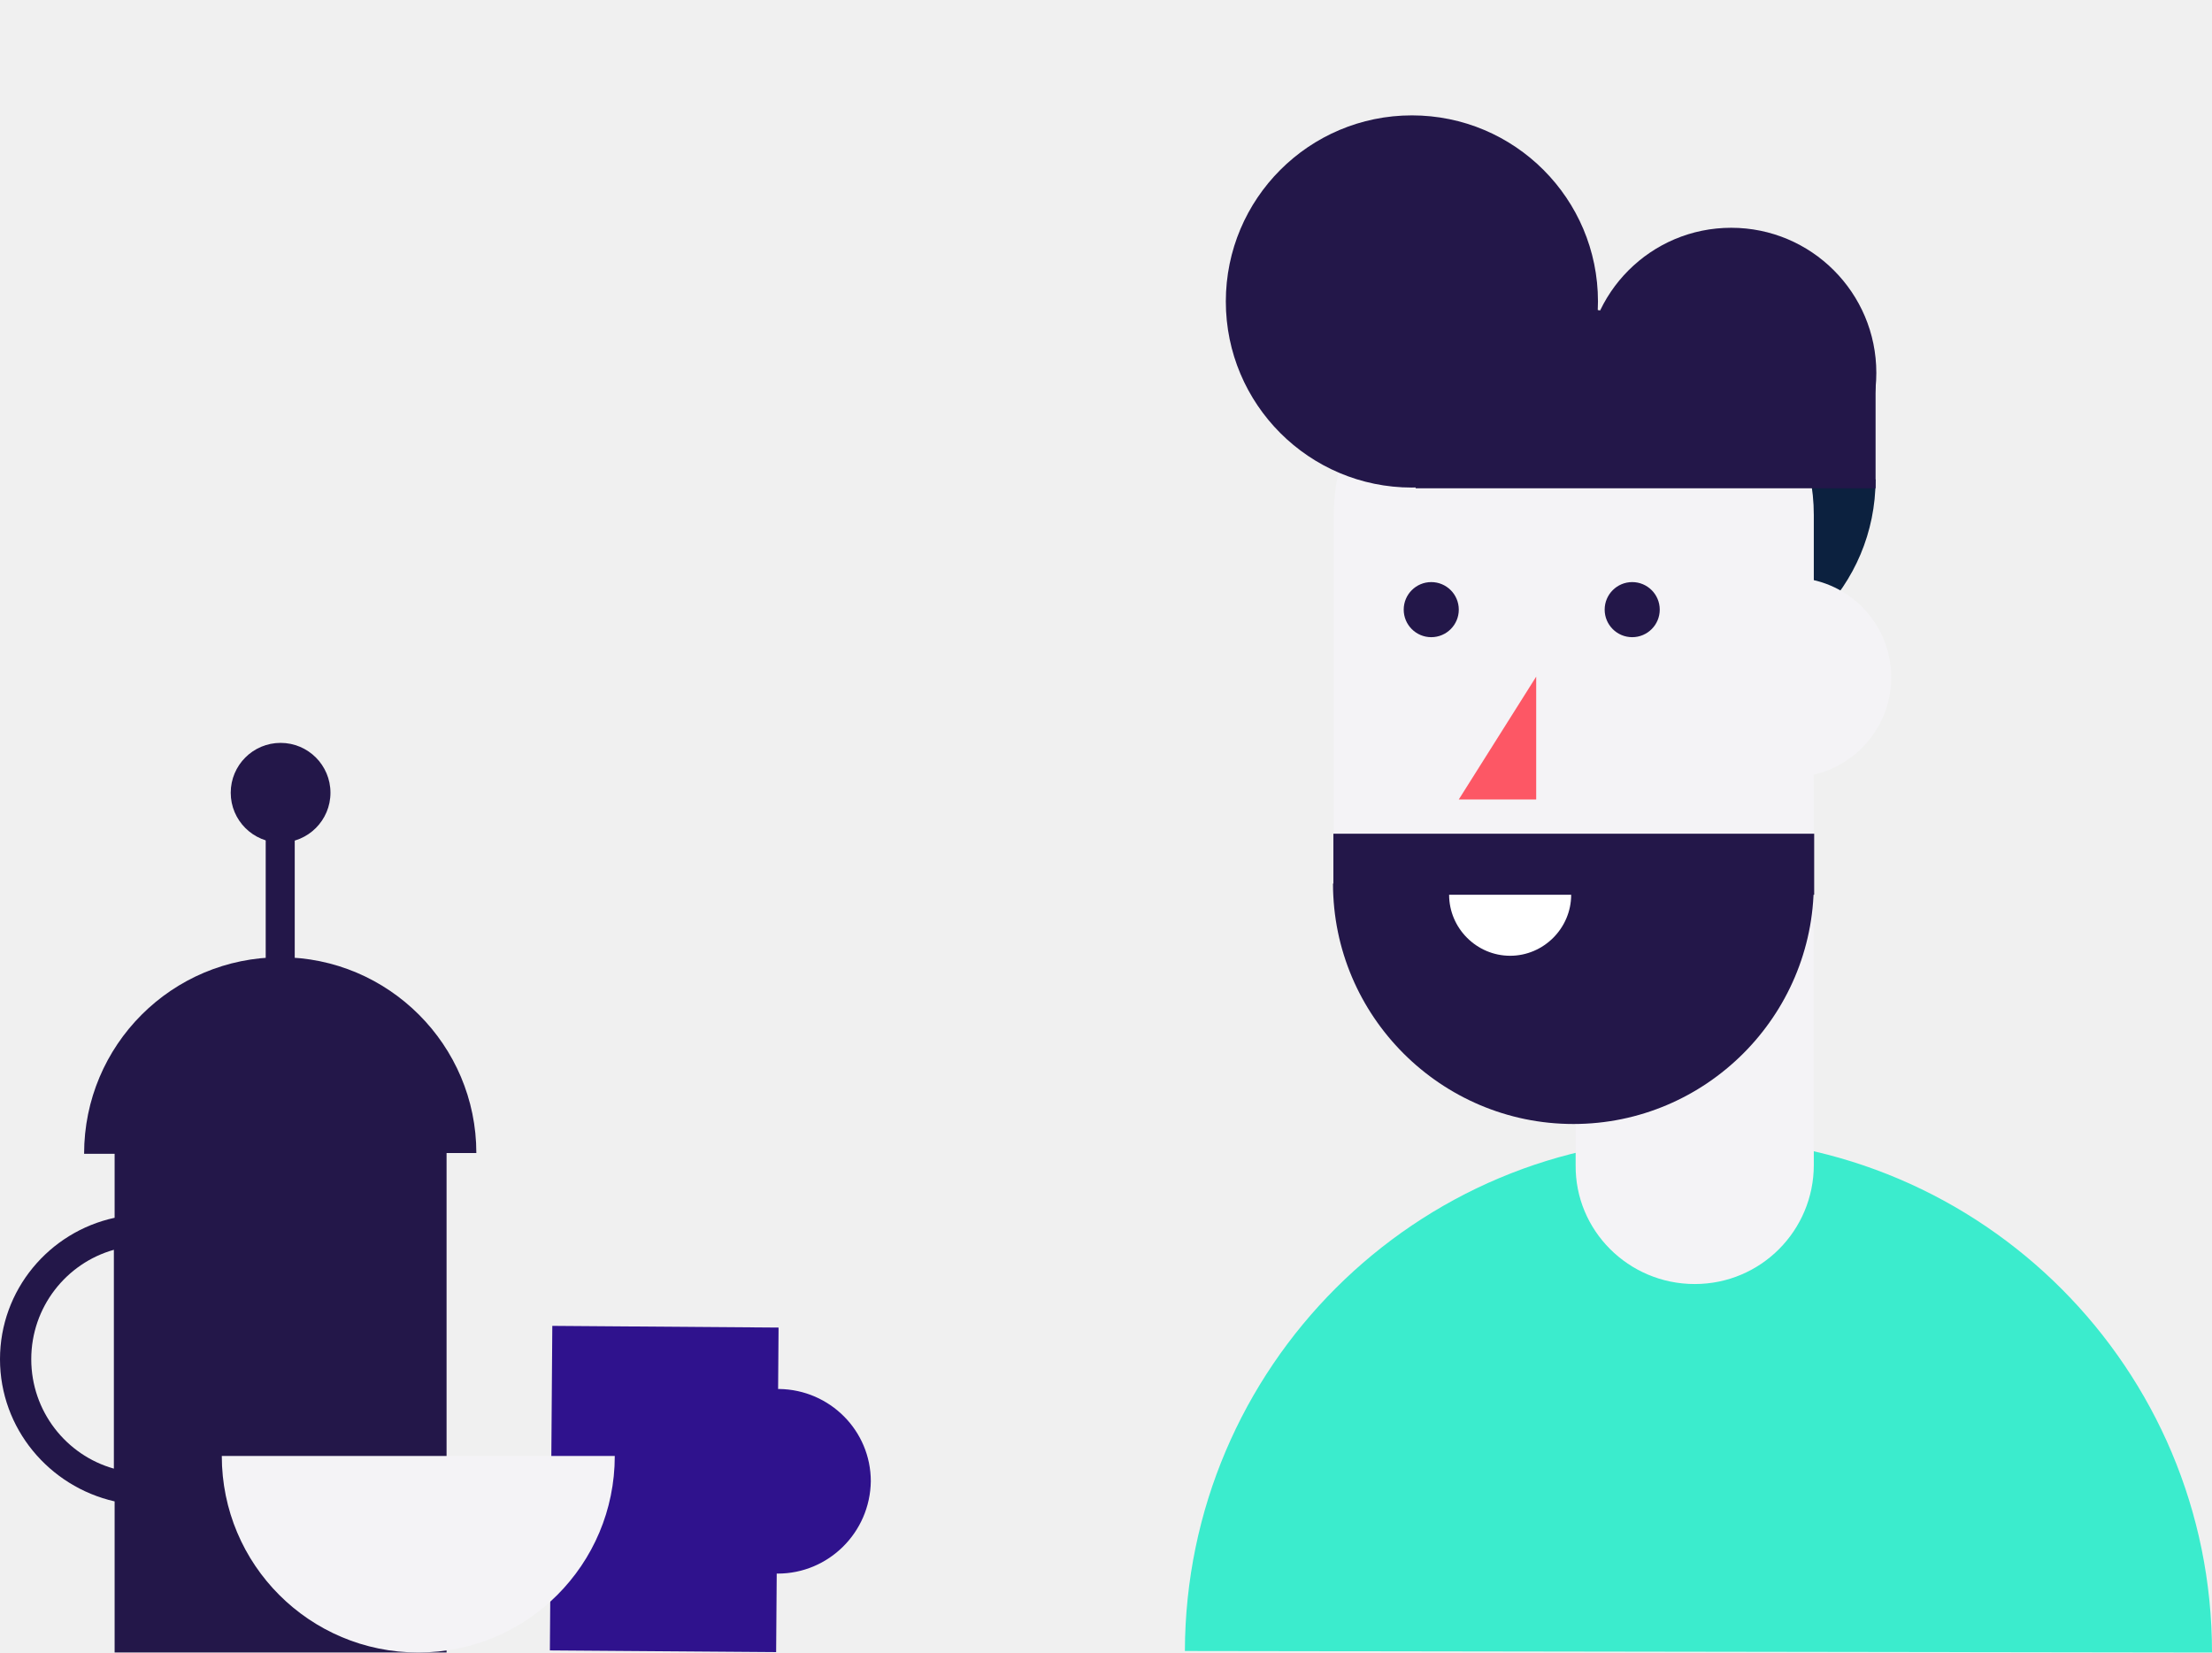
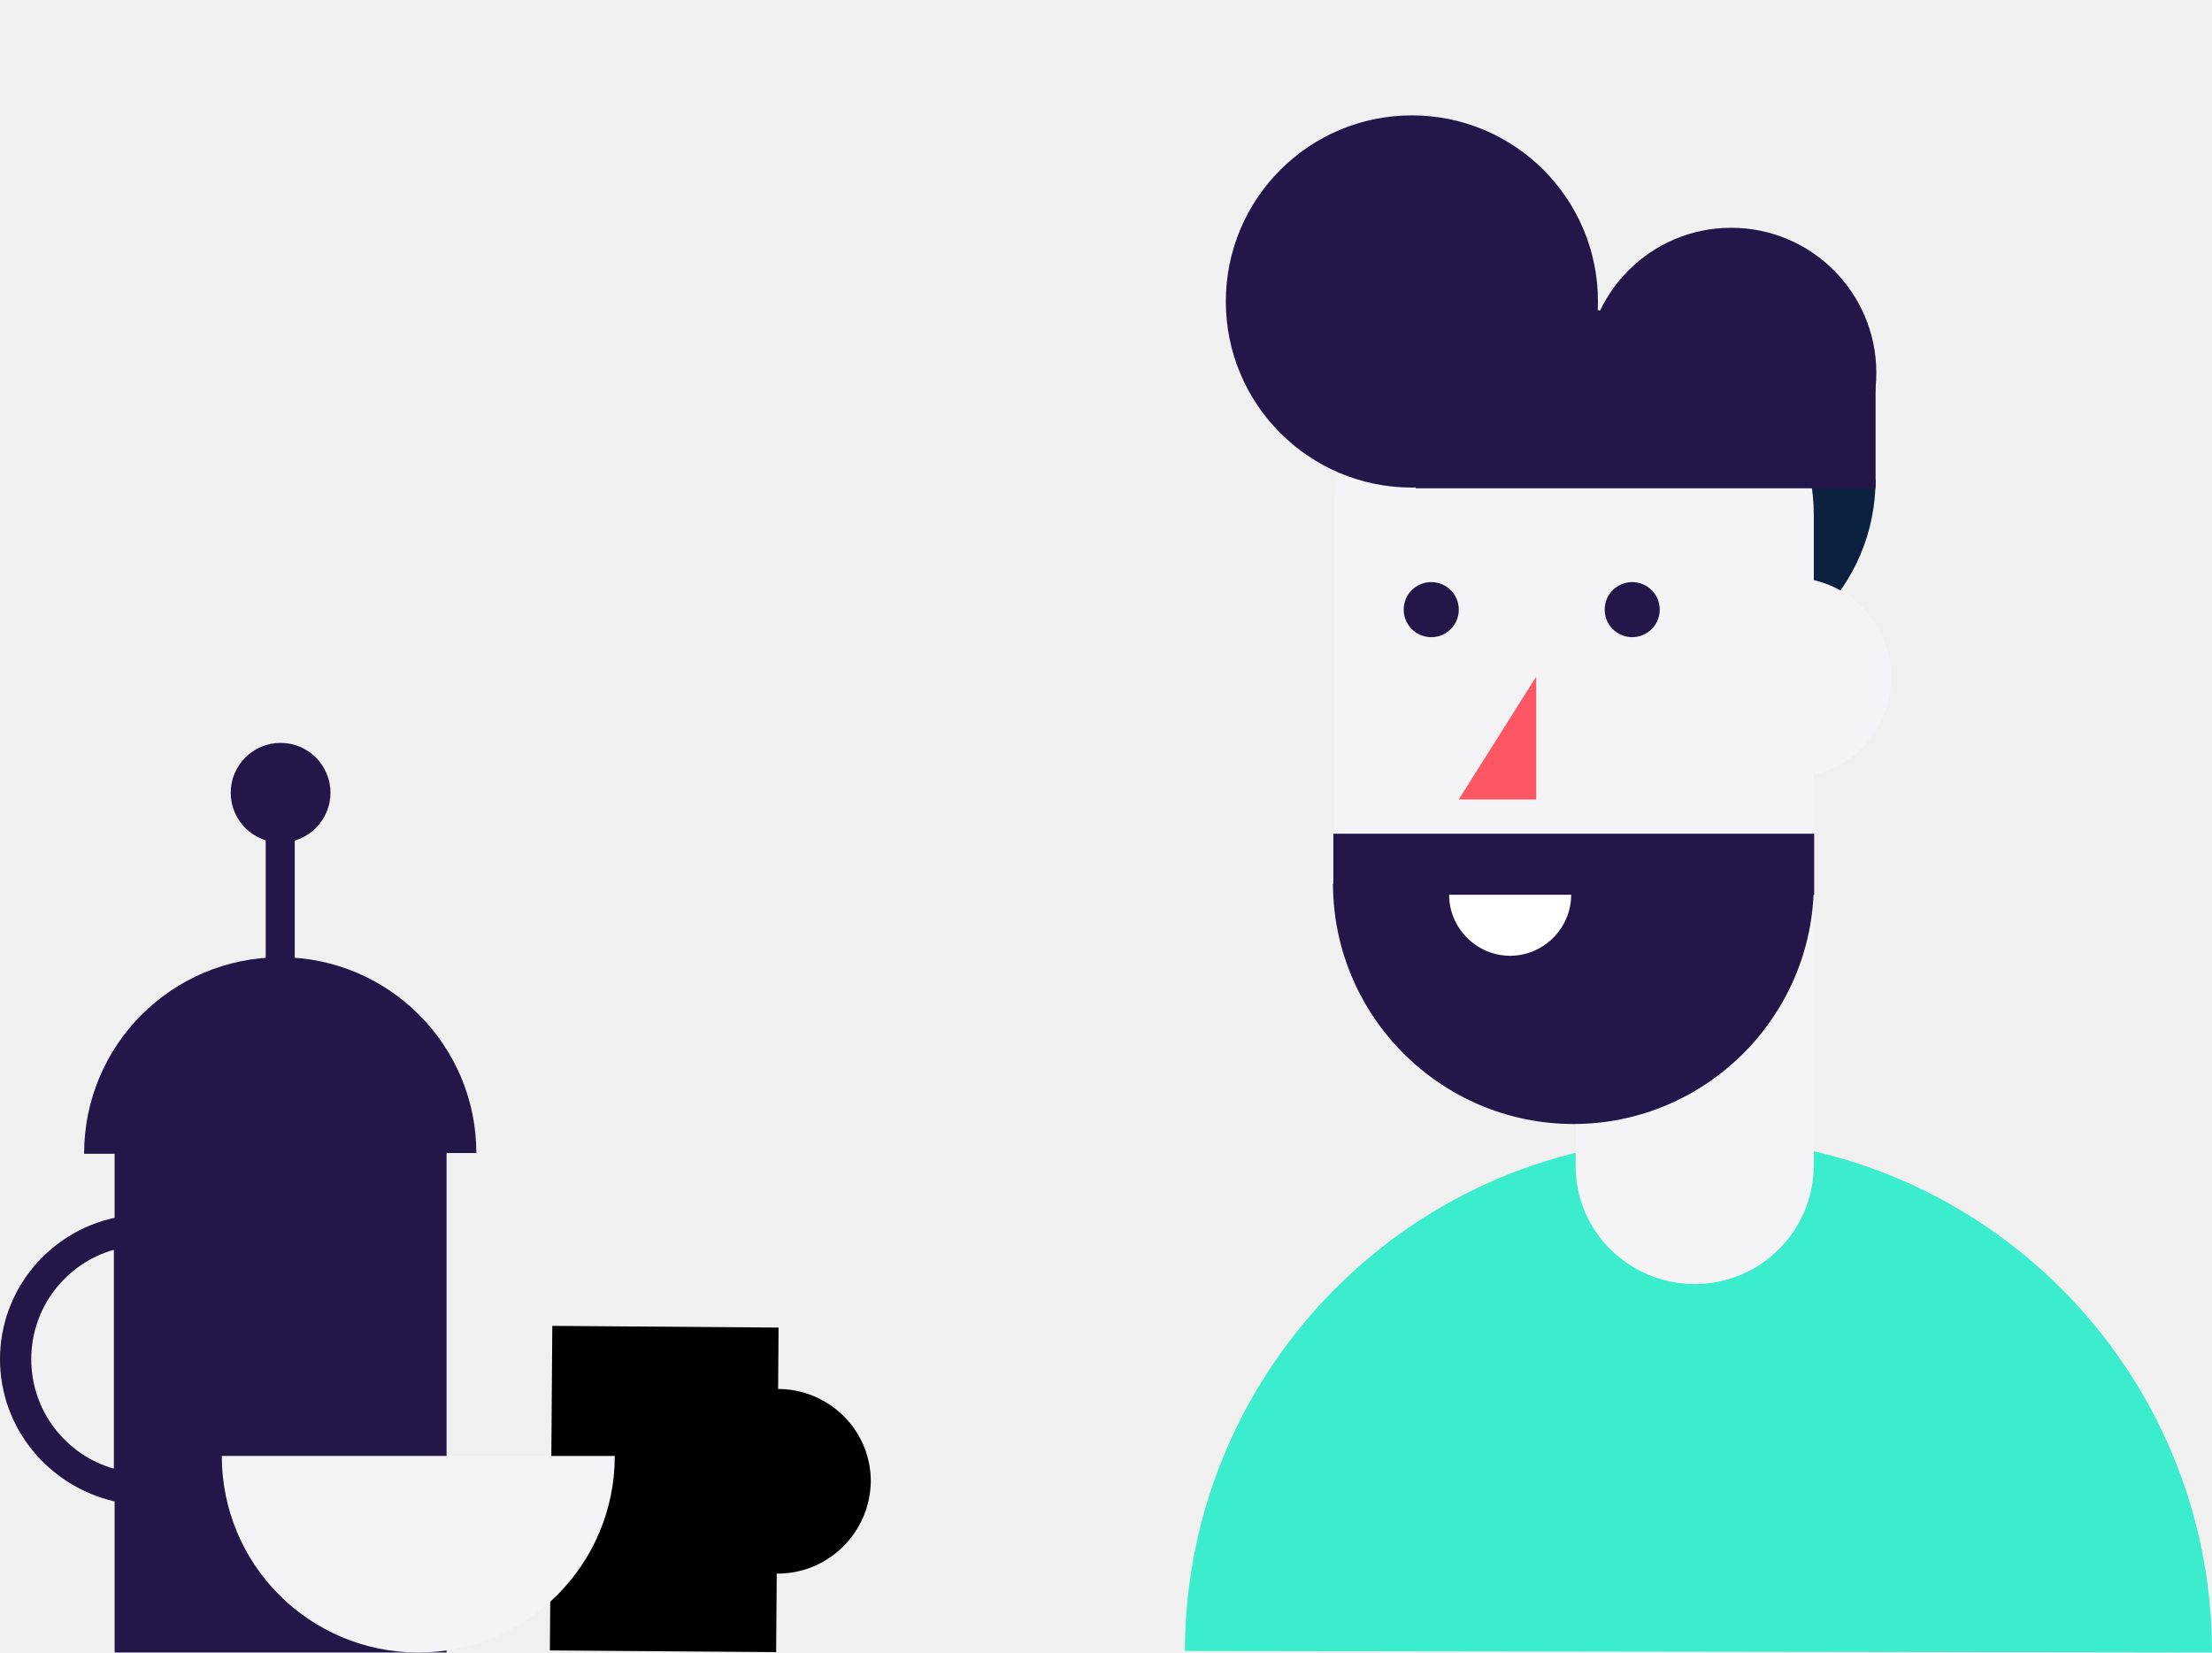
<svg xmlns="http://www.w3.org/2000/svg" id="Layer_1" viewBox="0 0 297.2 222">
-   <style>.st0{fill:#3beccd}.st1{fill:#231749}.st2{fill:#2f128d}.st3{fill:#f4f3f6}.st4{fill:#0c213f}.st5{fill:#fd5765}.st6{fill:#fff}</style>
+   <style>.st0{fill:#3beccd}.st1{fill:#231749}.st2{fill:$light-blue}.st3{fill:#f4f3f6}.st4{fill:#0c213f}.st5{fill:#fd5765}.st6{fill:#fff}</style>
  <path class="st0" d="M297.2 222c0-38.1-30.8-69-68.9-69.1s-69 30.8-69.1 68.9l138 .2z" />
  <path class="st1" d="M35.7 109.8h3.9v38h-3.9z" />
  <path transform="rotate(-89.571 89.237 200.1) scale(1.00003)" class="st2" d="M67.5 184.9h43.6v30.4H67.5z" />
  <path class="st2" d="M104.5 211.4c-6.8-.1-12.4-5.7-12.3-12.5.1-6.9 5.7-12.4 12.5-12.3S117 192.2 117 199c-.1 6.9-5.7 12.4-12.5 12.4z" />
  <path class="st1" d="M37.7 128.6c-14.6 0-26.4 11.8-26.4 26.4h4.1v8.6c-8.8 1.9-15.4 9.7-15.4 19s6.6 17.1 15.4 19.1V222H60v-67.1h4c0-14.5-11.8-26.3-26.3-26.3zm-33.5 54c0-7 4.7-12.9 11.1-14.7v29.4c-6.4-1.8-11.1-7.7-11.1-14.7z" />
  <ellipse class="st1" cx="37.7" cy="106.5" rx="6.7" ry="6.7" />
  <path class="st3" d="M82.6 195.6c0 14.6-11.8 26.4-26.4 26.4s-26.4-11.8-26.4-26.4h52.8z" />
  <circle class="st1" cx="232.6" cy="50.1" r="19.5" />
  <path class="st4" d="M226.3 90.2c14.2 0 25.7-11.5 25.7-25.8h-25.7v25.8z" />
  <path class="st3" d="M205.3 141h12.3c14.4 0 26.1-11.7 26.1-26.1V69.2c0-14.4-11.7-26.1-26.1-26.1h-12.3c-14.4 0-26.1 11.7-26.1 26.1v45.7c-.1 14.4 11.6 26.1 26.1 26.1z" />
  <path class="st3" d="M227.7 172.5c8.9 0 16-7.2 16-16v-50.9c0-8.9-7.2-16-16-16-8.9 0-16 7.2-16 16v50.9c-.1 8.8 7.1 16 16 16z" />
  <path class="st3" d="M240.7 77.6c7.4 0 13.4 6 13.4 13.4s-6 13.4-13.4 13.4V77.6z" />
  <circle class="st1" cx="219.3" cy="81.9" r="3.7" />
  <circle class="st1" cx="192.3" cy="81.9" r="3.7" />
  <path class="st1" d="M243.7 118.7c0 17.8-14.5 32.3-32.3 32.3s-32.3-14.5-32.3-32.3h64.6z" />
  <path class="st5" d="M196 107.4h10.4V90.9z" />
  <path transform="rotate(-180 211.425 116.102)" class="st1" d="M179.1 112h64.6v8.2h-64.6z" />
  <path class="st1" d="M190.2 65.6H252V48.9l-61.8-12z" />
  <path class="st6" d="M211.1 120.2c0 4.5-3.7 8.2-8.2 8.2s-8.2-3.7-8.2-8.2h16.4z" />
  <path class="st2" d="M165.7 40c0 13.6 11 24.4 24.5 24.4V40h-24.5z" />
  <circle class="st1" cx="189.7" cy="40.5" r="25" />
</svg>
